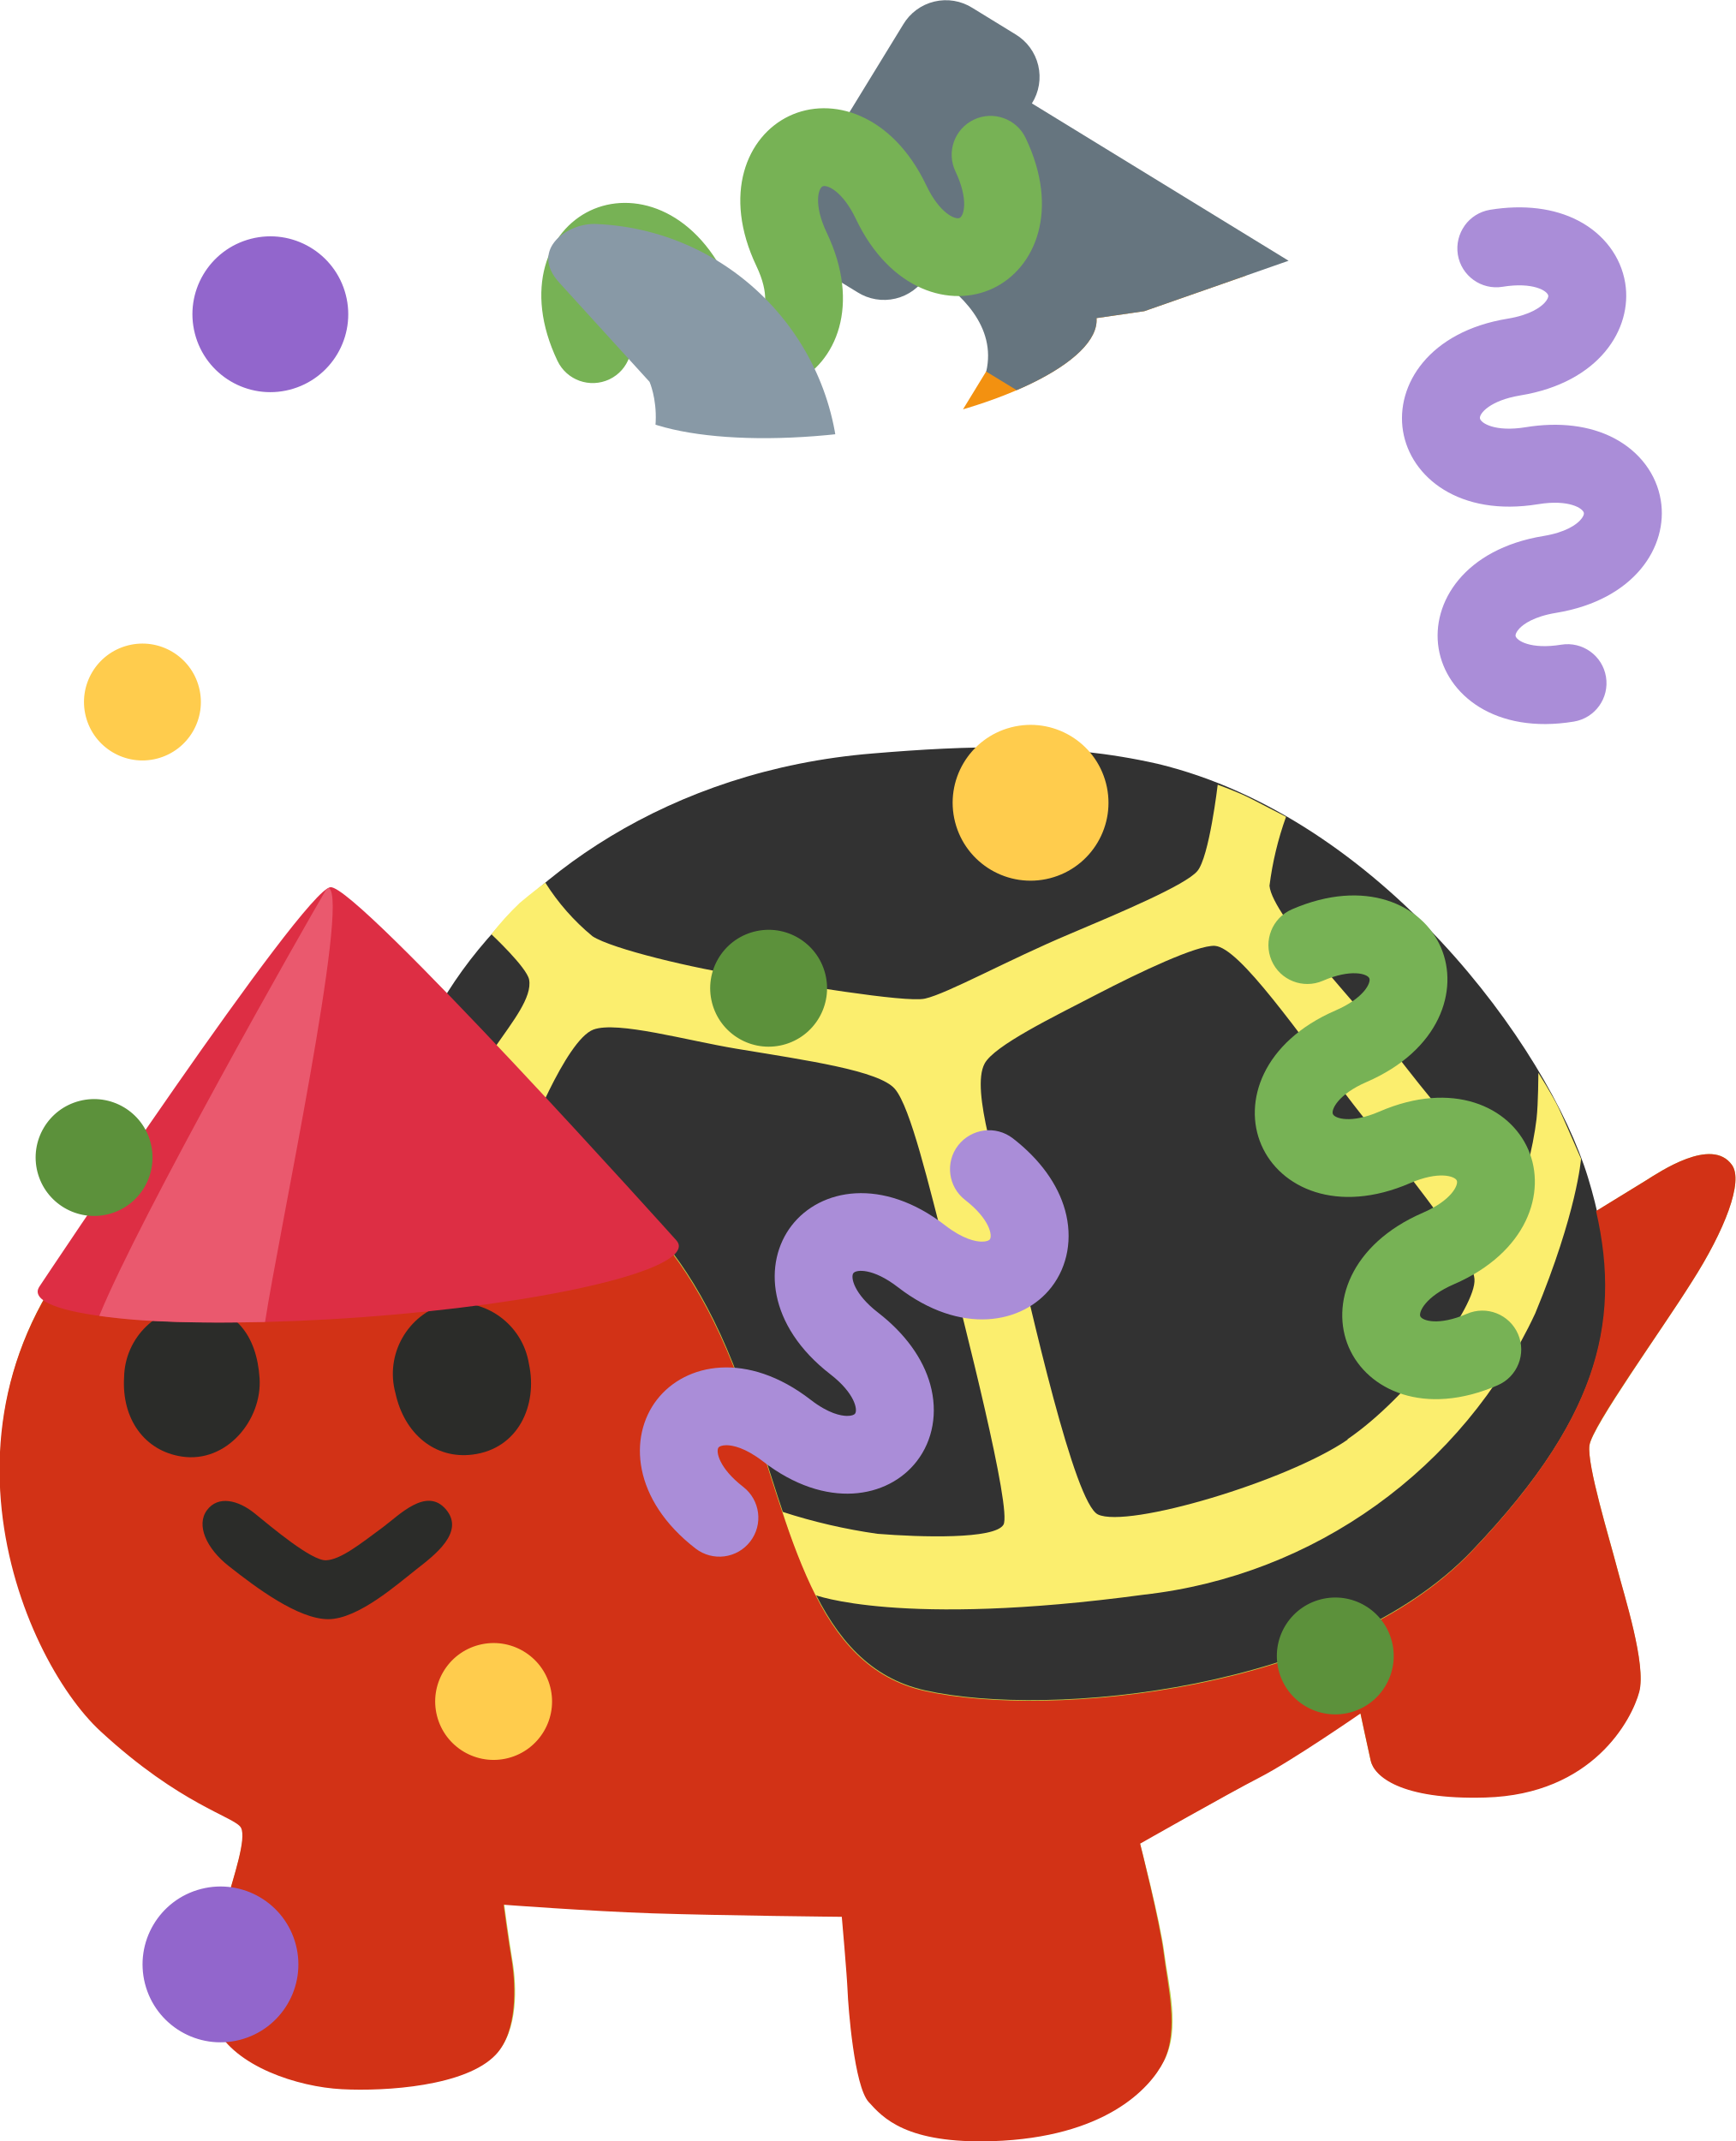
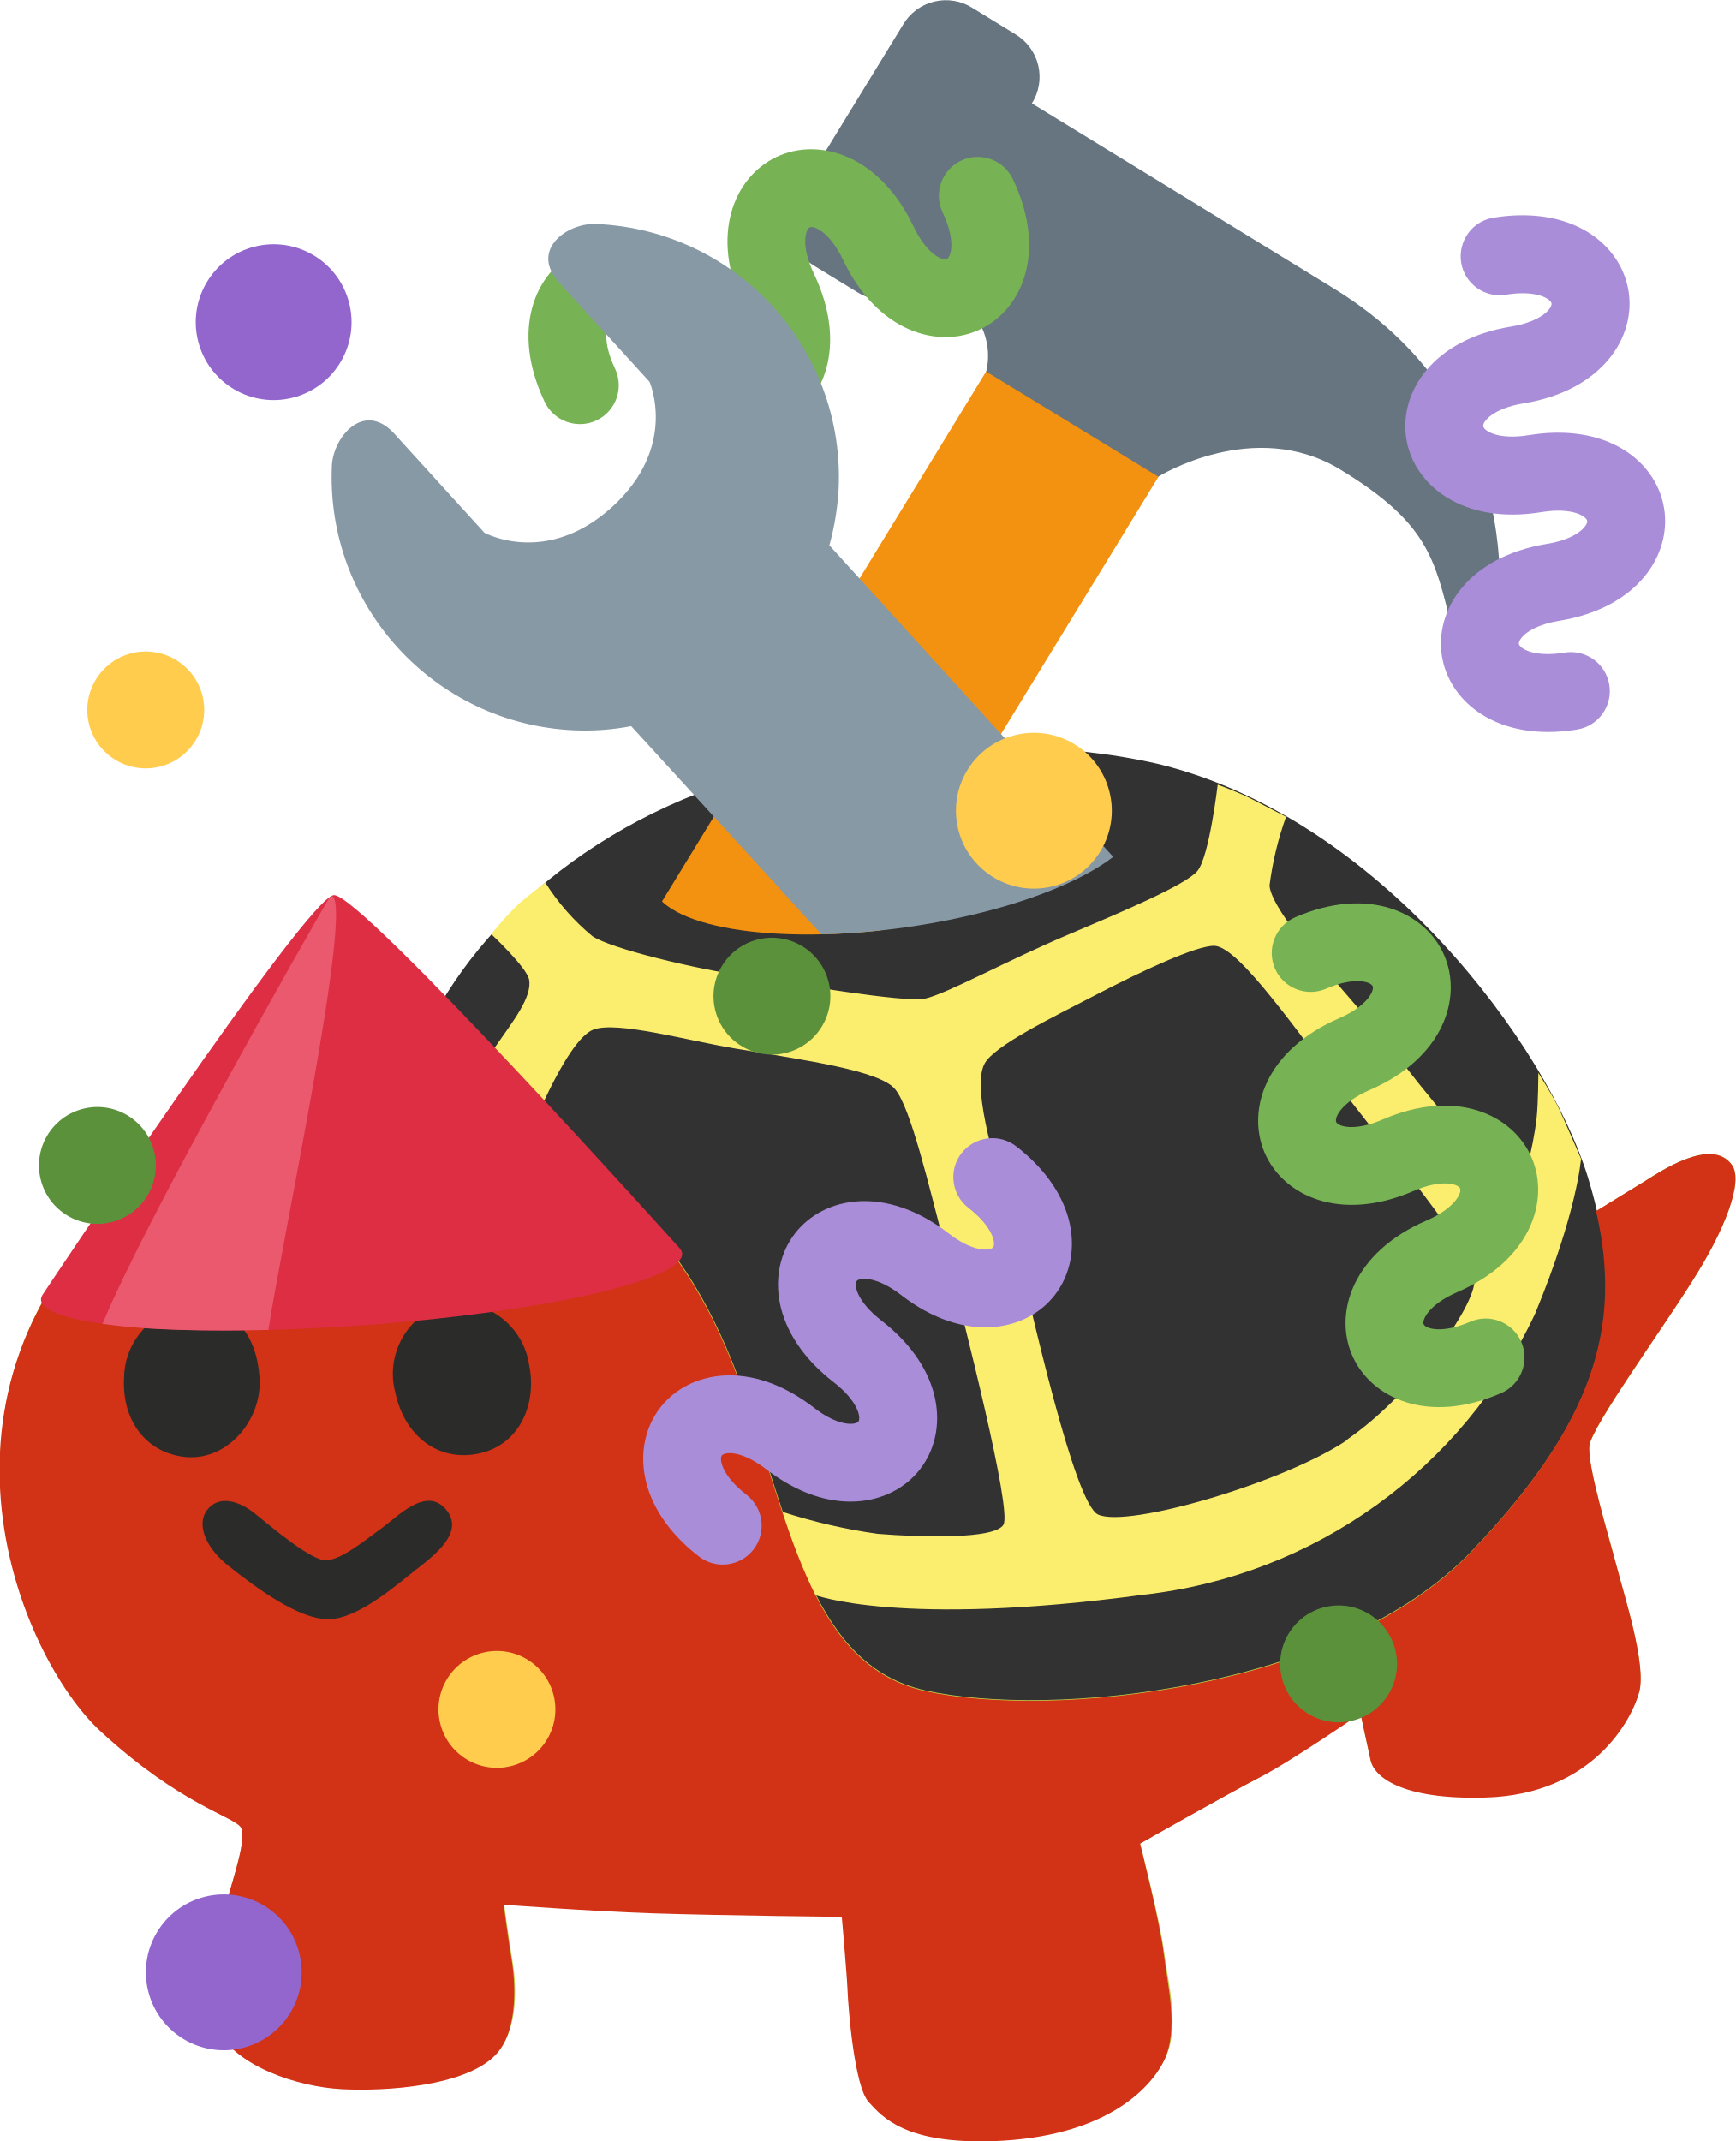
- <svg xmlns="http://www.w3.org/2000/svg" width="37mm" height="45.65mm" viewBox="0 0 104.89 129.41" version="1.1" id="svg90529">
-   <defs id="defs90497">
-     <style id="style90492">
+ <svg xmlns="http://www.w3.org/2000/svg" width="37mm" height="45.65mm" viewBox="0 0 104.89 129.41" version="1.1" id="svg39">
+   <defs id="defs7">
+     <style id="style2">
      .cls-1 {
        fill: none;
      }

      .cls-2 {
        fill: #bdcf49;
      }

      .cls-3 {
        fill: #323232;
      }

      .cls-4 {
        fill: #fbee6e;
      }

      .cls-5 {
        fill: #d23216;
      }

      .cls-6 {
        fill: #2b2c29;
      }

      .cls-7 {
        clip-path: url(#clip-path);
      }

      .cls-8 {
        fill: #f39110;
      }

      .cls-9 {
        fill: #66757f;
      }

      .cls-10 {
        fill: #8899a6;
      }
    </style>
    <clipPath id="clip-path" transform="translate(-3.09 -29.46)">
-       <path class="cls-1" d="m 60.366,-30.002 -63,48 39.55,35.34 2.94,-0.42 c 0.53,2.58 7.37,3.73 15.42,2.58 8.05,-1.15 14.29,-4.19 14.09,-6.81 l 2.89,-0.42 29.89,-10.45 10.34,-37.4 z" id="path90494" />
+       <path class="cls-1" d="M63,0,0,48,39.55,83.34l2.94-.42c.53,2.58,7.37,3.73,15.42,2.58S72.2,81.31,72,78.69l2.89-.42,29.89-10.45,10.34-37.4Z" id="path4" />
    </clipPath>
  </defs>
  <g id="Layer_2" data-name="Layer 2">
    <g id="grid">
      <g id="mh_copy" data-name="mh copy">
        <g id="mechs">
-           <g id="g90523">
-             <path class="cls-2" d="M98.28,103.46l4.28-2.64c.85-.53,4-2.66,5.21-.95.72,1-.46,4-2.43,7.08-1.79,2.85-6,8.74-6.18,9.87s1.21,5.61,1.65,7.34,1.79,5.89,1.35,7.53-2.8,6.2-9.3,6.38c-5.17.15-6.73-1.31-6.93-2.22-.15-.66-.62-2.86-.62-2.86s-4.14,2.8-6.1,3.87-7.22,4-7.22,4,1.23,4.71,1.47,6.62,1,4.62,0,6.5c-.85,1.7-3.6,4.6-10.32,4.83-5.26.17-6.65-1.41-7.52-2.37s-1.23-5.7-1.27-6.7-.35-4.49-.35-4.49-7.13-.07-11.44-.21c-3.89-.13-9-.52-9-.52s.27,2.06.52,3.55c.22,1.32.37,4.11-1,5.52-1.8,1.9-6.63,2.23-9.3,2.08s-6.44-1.37-7.62-3.74.12-5.6.62-7.45c.45-1.62,1.26-4,.9-4.62s-3.65-1.35-8.49-5.83-11.6-20.44,1.62-32.27,38.91-.58,40.28.2S98.28,103.46,98.28,103.46Z" transform="translate(-3.09 -29.46)" id="path90499" />
-             <path class="cls-3" d="M55.86,75c-12.34,1-21.36,7.54-25.7,14.41a56.86,56.86,0,0,0-3.85,7,20.71,20.71,0,0,1,8.21,1.85c4.53,2.2,9.78,4.55,13.6,15.57,2.89,8.33,4.19,16.3,10.88,17.8,7.58,1.7,25,0,33.07-8.45s9.42-14.64,7-22.55-12.58-21.76-26-25C67.22,74.3,61.47,74.53,55.86,75Z" transform="translate(-3.09 -29.46)" id="path90501" />
-             <path class="cls-4" d="M97.32,96.48c-.41-.86-1.25-2.17-1.25-2.17s0,1.82-.11,2.79c-.18,1.57-.91,4.85-1.43,4.39a105.52,105.52,0,0,1-7.44-8.79C85.48,90.52,80,84.89,79.82,83a19.52,19.52,0,0,1,1-4.17l-2.13-1.1c-.8-.41-2-.84-2-.84s-.51,4.37-1.23,5.22-4.63,2.5-7.73,3.81C64,87.49,60.37,89.51,59,89.82c-1.2.27-8.12-.93-10.72-1.33C45,88,40.06,86.81,38.9,86.05a13.6,13.6,0,0,1-2.85-3.24s-.77.57-1.54,1.22a16.79,16.79,0,0,0-1.72,1.9s2.14,2,2.28,2.74c.2,1.06-1,2.55-2,4-.61.85-2.27,4.4-2.27,4.4a6.8,6.8,0,0,1,1.93.48c1.11.47,2.15,1,2.15,1s2.39-6.23,4.08-6.86c1.45-.53,5.63.66,8.65,1.16,4.28.71,8.62,1.32,9.57,2.43s2.06,5.86,3.09,9.82c1.11,4.35,4,15.63,3.47,16.52s-5,.76-7.61.55a34,34,0,0,1-5.75-1.33s.59,1.85.78,2.34c.28.71,1.14,2.67,1.14,2.67s5.12,2,19.92,0a29.77,29.77,0,0,0,23.66-17c2.54-6.13,2.77-9.35,2.77-9.35S97.72,97.35,97.32,96.48Zm-12.78,20C80.87,119,71.25,121.86,69.45,121c-1.43-.7-4-12.23-5.2-17.37-.77-3.29-2.51-8.27-1.65-9.88.58-1.09,4.15-2.82,6.77-4.18s6.08-3,7.15-2.94c1.51.11,5,5.24,8.39,9.61s7.17,8.91,7.3,10.53S88.32,113.86,84.54,116.45Z" transform="translate(-3.09 -29.46)" id="path90503" />
-             <path class="cls-5" d="M102.56,100.82l-3,1.84c1.61,7-.16,12.83-7.51,20.56-8,8.45-25.49,10.15-33.07,8.45-6.69-1.5-8-9.47-10.88-17.8-3.82-11-9.07-13.37-13.6-15.57a20.71,20.71,0,0,0-8.21-1.85v0c-5.63.14-11.21,1.55-15.51,5.38-13.22,11.83-6.47,27.79-1.62,32.27s8.13,5.18,8.49,5.83-.45,3-.9,4.62c-.5,1.85-1.8,5.08-.62,7.45s4.95,3.6,7.62,3.74,7.5-.18,9.3-2.08c1.34-1.41,1.19-4.2,1-5.52-.25-1.49-.52-3.55-.52-3.55s5.16.39,9,.52c4.31.14,11.44.21,11.44.21s.31,3.5.35,4.49.4,5.74,1.27,6.7,2.26,2.54,7.52,2.37c6.72-.23,9.47-3.13,10.32-4.83.93-1.88.23-4.6,0-6.5S72,140.9,72,140.9s5.27-3,7.22-4,6.1-3.87,6.1-3.87.47,2.2.62,2.86c.2.91,1.76,2.37,6.93,2.22,6.5-.18,8.86-4.73,9.3-6.38s-.9-5.8-1.35-7.53S99,118,99.16,116.82s4.39-7,6.18-9.87c2-3.12,3.15-6.08,2.43-7.08C106.54,98.16,103.41,100.29,102.56,100.82Z" transform="translate(-3.09 -29.46)" id="path90505" />
-             <path class="cls-6" d="M35.06,111.9c.54,2.49-.64,5.13-3.4,5.48-2.26.29-4.13-1.23-4.67-3.72a4.41,4.41,0,0,1,3.05-5.4A4.39,4.39,0,0,1,35.06,111.9Z" transform="translate(-3.09 -29.46)" id="path90507" />
-             <path class="cls-6" d="M18.78,112.77c.16,2.52-2,5.14-4.7,4.73-2.26-.34-3.64-2.28-3.49-4.79A4.39,4.39,0,0,1,15,108.4C17.28,108.53,18.61,110.15,18.78,112.77Z" transform="translate(-3.09 -29.46)" id="path90509" />
-             <path class="cls-6" d="M26.21,121.79c1-.74,2.65-2.48,3.83-1.1s-.71,2.79-1.8,3.64-3.5,3-5.31,3-4.34-1.89-6-3.2c-1.37-1.07-2-2.49-1.33-3.39s1.88-.62,2.89.2,3.42,2.86,4.3,2.83S24.87,122.78,26.21,121.79Z" transform="translate(-3.09 -29.46)" id="path90511" />
-             <g class="cls-7" clip-path="url(#clip-path)" id="g90521">
-               <g id="g90517">
-                 <path class="cls-8" d="M30.31,104.86a6.31,6.31,0,0,0,1.83,8.69,6.3,6.3,0,0,0,8.57-2.33l37-60.46A6.1,6.1,0,1,0,67.29,44.4Z" transform="translate(-3.09 -29.46)" id="path90513" />
-                 <path class="cls-9" d="M93.39,68.86s3.26-14.07-9.74-22L65.46,35.71a3,3,0,0,0-1-4.18l-2.59-1.59a3,3,0,0,0-4.19,1L51.31,41.34a3,3,0,0,0,1,4.19l2.6,1.59a3,3,0,0,0,4.19-1l.12-.2c1.94,1.23,4.11,3.27,3.48,6l10.4,6.35s5.78-3.61,11-.43,5.7,5.28,6.71,9.46S93.39,68.86,93.39,68.86Z" transform="translate(-3.09 -29.46)" id="path90515" />
-                 <path fill="#77b255" d="m 89.14,-14.568 c 0.929,4.737 -1.395,7.762 -4.168,8.301 -2.77,0.539 -6.064,-1.389 -6.989,-6.123 -0.359,-1.848 -1.179,-2.461 -1.459,-2.411 -0.286,0.057 -0.814,0.938 -0.454,2.781 0.927,4.735 -1.4,7.76 -4.172,8.299 -2.773,0.544 -6.062,-1.388 -6.986,-6.125 -0.362,-1.846 -1.183,-2.462 -1.464,-2.404 -0.279,0.055 -0.811,0.933 -0.452,2.779 0.248,1.272 -0.581,2.513 -1.856,2.761 -1.279,0.245 -2.513,-0.586 -2.763,-1.863 -0.924,-4.732 1.395,-7.76 4.173,-8.303 2.77,-0.539 6.059,1.391 6.988,6.128 0.359,1.848 1.179,2.461 1.46,2.404 0.281,-0.053 0.813,-0.931 0.454,-2.774 -0.926,-4.739 1.395,-7.762 4.173,-8.303 2.768,-0.542 6.057,1.388 6.986,6.127 0.357,1.844 1.184,2.457 1.46,2.404 0.283,-0.057 0.813,-0.933 0.456,-2.779 -0.252,-1.277 0.581,-2.511 1.856,-2.761 1.275,-0.248 2.513,0.586 2.758,1.863 z" id="path9165" style="stroke-width:2.355" transform="matrix(0.968483,-0.2488778,0.2488778,0.968483,-20.70927,44.6422)" />
+           <g id="g33">
+             <path class="cls-2" d="M98.28,103.46l4.28-2.64c.85-.53,4-2.66,5.21-.95.72,1-.46,4-2.43,7.08-1.79,2.85-6,8.74-6.18,9.87s1.21,5.61,1.65,7.34,1.79,5.89,1.35,7.53-2.8,6.2-9.3,6.38c-5.17.15-6.73-1.31-6.93-2.22-.15-.66-.62-2.86-.62-2.86s-4.14,2.8-6.1,3.87-7.22,4-7.22,4,1.23,4.71,1.47,6.62,1,4.62,0,6.5c-.85,1.7-3.6,4.6-10.32,4.83-5.26.17-6.65-1.41-7.52-2.37s-1.23-5.7-1.27-6.7-.35-4.49-.35-4.49-7.13-.07-11.44-.21c-3.89-.13-9-.52-9-.52s.27,2.06.52,3.55c.22,1.32.37,4.11-1,5.52-1.8,1.9-6.63,2.23-9.3,2.08s-6.44-1.37-7.62-3.74.12-5.6.62-7.45c.45-1.62,1.26-4,.9-4.62s-3.65-1.35-8.49-5.83-11.6-20.44,1.62-32.27,38.91-.58,40.28.2S98.28,103.46,98.28,103.46Z" transform="translate(-3.09 -29.46)" id="path9" />
+             <path class="cls-3" d="M55.86,75c-12.34,1-21.36,7.54-25.7,14.41a56.86,56.86,0,0,0-3.85,7,20.71,20.71,0,0,1,8.21,1.85c4.53,2.2,9.78,4.55,13.6,15.57,2.89,8.33,4.19,16.3,10.88,17.8,7.58,1.7,25,0,33.07-8.45s9.42-14.64,7-22.55-12.58-21.76-26-25C67.22,74.3,61.47,74.53,55.86,75Z" transform="translate(-3.09 -29.46)" id="path11" />
+             <path class="cls-4" d="M97.32,96.48c-.41-.86-1.25-2.17-1.25-2.17s0,1.82-.11,2.79c-.18,1.57-.91,4.85-1.43,4.39a105.52,105.52,0,0,1-7.44-8.79C85.48,90.52,80,84.89,79.82,83a19.52,19.52,0,0,1,1-4.17l-2.13-1.1c-.8-.41-2-.84-2-.84s-.51,4.37-1.23,5.22-4.63,2.5-7.73,3.81C64,87.49,60.37,89.51,59,89.82c-1.2.27-8.12-.93-10.72-1.33C45,88,40.06,86.81,38.9,86.05a13.6,13.6,0,0,1-2.85-3.24s-.77.57-1.54,1.22a16.79,16.79,0,0,0-1.72,1.9s2.14,2,2.28,2.74c.2,1.06-1,2.55-2,4-.61.85-2.27,4.4-2.27,4.4a6.8,6.8,0,0,1,1.93.48c1.11.47,2.15,1,2.15,1s2.39-6.23,4.08-6.86c1.45-.53,5.63.66,8.65,1.16,4.28.71,8.62,1.32,9.57,2.43s2.06,5.86,3.09,9.82c1.11,4.35,4,15.63,3.47,16.52s-5,.76-7.61.55a34,34,0,0,1-5.75-1.33s.59,1.85.78,2.34c.28.71,1.14,2.67,1.14,2.67s5.12,2,19.92,0a29.77,29.77,0,0,0,23.66-17c2.54-6.13,2.77-9.35,2.77-9.35S97.72,97.35,97.32,96.48Zm-12.78,20C80.87,119,71.25,121.86,69.45,121c-1.43-.7-4-12.23-5.2-17.37-.77-3.29-2.51-8.27-1.65-9.88.58-1.09,4.15-2.82,6.77-4.18s6.08-3,7.15-2.94c1.51.11,5,5.24,8.39,9.61s7.17,8.91,7.3,10.53S88.32,113.86,84.54,116.45Z" transform="translate(-3.09 -29.46)" id="path13" />
+             <path class="cls-5" d="M102.56,100.82l-3,1.84c1.61,7-.16,12.83-7.51,20.56-8,8.45-25.49,10.15-33.07,8.45-6.69-1.5-8-9.47-10.88-17.8-3.82-11-9.07-13.37-13.6-15.57a20.71,20.71,0,0,0-8.21-1.85v0c-5.63.14-11.21,1.55-15.51,5.38-13.22,11.83-6.47,27.79-1.62,32.27s8.13,5.18,8.49,5.83-.45,3-.9,4.62c-.5,1.85-1.8,5.08-.62,7.45s4.95,3.6,7.62,3.74,7.5-.18,9.3-2.08c1.34-1.41,1.19-4.2,1-5.52-.25-1.49-.52-3.55-.52-3.55s5.16.39,9,.52c4.31.14,11.44.21,11.44.21s.31,3.5.35,4.49.4,5.74,1.27,6.7,2.26,2.54,7.52,2.37c6.72-.23,9.47-3.13,10.32-4.83.93-1.88.23-4.6,0-6.5S72,140.9,72,140.9s5.27-3,7.22-4,6.1-3.87,6.1-3.87.47,2.2.62,2.86c.2.91,1.76,2.37,6.93,2.22,6.5-.18,8.86-4.73,9.3-6.38s-.9-5.8-1.35-7.53S99,118,99.16,116.82s4.39-7,6.18-9.87c2-3.12,3.15-6.08,2.43-7.08C106.54,98.16,103.41,100.29,102.56,100.82Z" transform="translate(-3.09 -29.46)" id="path15" />
+             <path class="cls-6" d="M35.06,111.9c.54,2.49-.64,5.13-3.4,5.48-2.26.29-4.13-1.23-4.67-3.72a4.41,4.41,0,0,1,3.05-5.4A4.39,4.39,0,0,1,35.06,111.9Z" transform="translate(-3.09 -29.46)" id="path17" />
+             <path class="cls-6" d="M18.78,112.77c.16,2.52-2,5.14-4.7,4.73-2.26-.34-3.64-2.28-3.49-4.79A4.39,4.39,0,0,1,15,108.4C17.28,108.53,18.61,110.15,18.78,112.77Z" transform="translate(-3.09 -29.46)" id="path19" />
+             <path class="cls-6" d="M26.21,121.79c1-.74,2.65-2.48,3.83-1.1s-.71,2.79-1.8,3.64-3.5,3-5.31,3-4.34-1.89-6-3.2c-1.37-1.07-2-2.49-1.33-3.39s1.88-.62,2.89.2,3.42,2.86,4.3,2.83S24.87,122.78,26.21,121.79Z" transform="translate(-3.09 -29.46)" id="path21" />
+             <g class="cls-7" clip-path="url(#clip-path)" id="g31">
+               <g id="g27">
+                 <path class="cls-8" d="M30.31,104.86a6.31,6.31,0,0,0,1.83,8.69,6.3,6.3,0,0,0,8.57-2.33l37-60.46A6.1,6.1,0,1,0,67.29,44.4Z" transform="translate(-3.09 -29.46)" id="path23" />
+                 <path class="cls-9" d="M93.39,68.86s3.26-14.07-9.74-22L65.46,35.71a3,3,0,0,0-1-4.18l-2.59-1.59a3,3,0,0,0-4.19,1L51.31,41.34a3,3,0,0,0,1,4.19l2.6,1.59a3,3,0,0,0,4.19-1l.12-.2c1.94,1.23,4.11,3.27,3.48,6l10.4,6.35s5.78-3.61,11-.43,5.7,5.28,6.71,9.46S93.39,68.86,93.39,68.86Z" transform="translate(-3.09 -29.46)" id="path25" />
+                 <path fill="#77b255" d="m 61.221,10.828 c 2.078,4.357 0.581,7.865 -1.97,9.077 -2.549,1.212 -6.219,0.164 -8.292,-4.191 -0.808,-1.701 -1.754,-2.09 -2.013,-1.972 -0.263,0.126 -0.555,1.111 0.252,2.807 2.076,4.355 0.576,7.863 -1.975,9.075 -2.55,1.217 -6.217,0.164 -8.29,-4.193 -0.81,-1.698 -1.759,-2.089 -2.017,-1.964 -0.256,0.123 -0.553,1.105 0.254,2.804 0.557,1.171 0.063,2.579 -1.11,3.136 -1.178,0.556 -2.58,0.058 -3.14,-1.117 -2.073,-4.353 -0.58,-7.863 1.975,-9.08 2.549,-1.212 6.215,-0.161 8.293,4.195 0.808,1.701 1.754,2.09 2.012,1.965 0.259,-0.121 0.556,-1.104 -0.251,-2.8 -2.077,-4.359 -0.581,-7.865 1.975,-9.08 2.546,-1.213 6.212,-0.163 8.291,4.196 0.805,1.697 1.758,2.085 2.012,1.965 0.26,-0.126 0.556,-1.106 -0.25,-2.805 -0.562,-1.174 -0.062,-2.576 1.11,-3.136 1.173,-0.557 2.58,-0.058 3.135,1.117 z" id="path9165" style="stroke-width:2.354" />
              </g>
-               <path class="cls-10" d="M36.89,46.54l5.46,6s1.74,3.91-2.25,7.55-7.73,1.57-7.73,1.57l-5.46-6c-1.83-2-3.68.22-3.76,1.94a15.33,15.33,0,0,0,14.62,16,14.76,14.76,0,0,0,3.47-.25L53.6,86.88l24.45,26.47a8,8,0,0,0,11.82-10.8L65.57,76,53.22,62.42A16.16,16.16,0,0,0,53.78,59,15.32,15.32,0,0,0,39.16,43C37.43,42.89,35.06,44.54,36.89,46.54Zm50.58,61.89a3.1,3.1,0,1,1-3-3.23A3.11,3.11,0,0,1,87.47,108.43Z" transform="translate(-3.09 -29.46)" id="path90519" />
+               <path class="cls-10" d="M36.89,46.54l5.46,6s1.74,3.91-2.25,7.55-7.73,1.57-7.73,1.57l-5.46-6c-1.83-2-3.68.22-3.76,1.94a15.33,15.33,0,0,0,14.62,16,14.76,14.76,0,0,0,3.47-.25L53.6,86.88l24.45,26.47a8,8,0,0,0,11.82-10.8L65.57,76,53.22,62.42A16.16,16.16,0,0,0,53.78,59,15.32,15.32,0,0,0,39.16,43C37.43,42.89,35.06,44.54,36.89,46.54Zm50.58,61.89a3.1,3.1,0,1,1-3-3.23A3.11,3.11,0,0,1,87.47,108.43Z" transform="translate(-3.09 -29.46)" id="path29" />
            </g>
          </g>
        </g>
      </g>
    </g>
  </g>
-   <g id="g8739" transform="matrix(1.252731,-0.2400843,0.2400843,1.252731,-32.07902,32.70172)">
+   <g id="g8739" transform="matrix(1.252731,-0.2400843,0.2400843,1.252731,-31.87864,33.18028)">
    <path fill="#dd2e44" d="m 50.008,43.573 c 0.011,-0.09 -0.023,-0.185 -0.081,-0.281 0,0 -11.66,-19.349 -12.932,-19.5 -1.272,-0.149 -17.096,15.976 -17.096,15.976 -0.079,0.08 -0.134,0.163 -0.144,0.255 -0.149,1.263 6.504,3.08 14.857,4.061 8.355,0.981 15.247,0.753 15.396,-0.51 z" id="path5268" style="stroke-width:1.394" />
    <path fill="#ea596e" d="m 36.91,23.816 c -0.045,0.012 -0.1,0.037 -0.163,0.075 -1.276,1.439 -11.566,13.519 -14.339,17.79 2.169,0.745 4.658,1.247 7.662,1.764 1.415,-3.989 7.721,-18.905 6.84,-19.629 z" id="path5270" style="stroke-width:1.394" />
  </g>
-   <g id="g9662" transform="matrix(0.968483,-0.2488778,0.2488778,0.968483,-20.70927,44.6422)">
+   <g id="g9662" transform="matrix(0.968483,-0.2488778,0.2488778,0.968483,-20.50888,45.12076)">
    <circle fill="#5c913b" cx="84.428" cy="78.951" r="3.532" id="circle9167" style="stroke-width:2.355" />
    <circle fill="#9266cc" cx="42.269" cy="-15.621" r="4.709" id="circle9169" style="stroke-width:2.355" />
    <circle fill="#9266cc" cx="14.523" cy="80.238" r="4.709" id="circle9171" style="stroke-width:2.355" />
    <circle fill="#5c913b" cx="19.263" cy="31.097" r="3.532" id="circle9173" style="stroke-width:2.355" />
    <circle fill="#5c913b" cx="61.3" cy="31.335" r="3.532" id="circle9175" style="stroke-width:2.355" />
    <circle fill="#ffcc4d" cx="79.425" cy="24.417" r="4.709" id="circle9177" style="stroke-width:2.355" />
    <circle fill="#ffcc4d" cx="34.47" cy="68.954" r="3.532" id="circle9179" style="stroke-width:2.355" />
    <circle fill="#ffcc4d" cx="28.947" cy="5.157" r="3.532" id="circle9181" style="stroke-width:2.355" />
    <path fill="#77b255" d="m 98.009,65.546 c -4.767,0.758 -7.707,-1.673 -8.146,-4.463 -0.439,-2.788 1.606,-6.011 6.37,-6.764 1.86,-0.293 2.502,-1.089 2.462,-1.372 -0.047,-0.288 -0.908,-0.847 -2.763,-0.554 -4.765,0.756 -7.704,-1.677 -8.143,-4.468 -0.444,-2.791 1.605,-6.008 6.372,-6.762 1.858,-0.295 2.502,-1.094 2.455,-1.377 -0.045,-0.28 -0.903,-0.844 -2.761,-0.551 -1.28,0.202 -2.491,-0.671 -2.693,-1.954 -0.199,-1.287 0.676,-2.49 1.961,-2.694 4.762,-0.754 7.705,1.673 8.148,4.468 0.439,2.788 -1.607,6.006 -6.375,6.764 -1.86,0.293 -2.502,1.089 -2.455,1.372 0.043,0.282 0.901,0.846 2.756,0.553 4.769,-0.755 7.707,1.673 8.148,4.468 0.442,2.786 -1.605,6.004 -6.374,6.761 -1.855,0.291 -2.498,1.095 -2.455,1.372 0.047,0.285 0.903,0.846 2.761,0.556 1.286,-0.206 2.489,0.671 2.693,1.954 0.202,1.283 -0.676,2.49 -1.96,2.69 z" id="path9584" style="stroke-width:2.355" />
    <path fill="#aa8dd8" d="m 113.526,-2.849 c 0.462,-0.385 1.07,-0.594 1.719,-0.538 2.045,0.184 3.779,0.863 5.003,1.964 1.296,1.165 1.951,2.75 1.809,4.352 -0.252,2.809 -3.018,5.437 -7.827,5.008 -1.871,-0.166 -2.691,0.45 -2.714,0.735 -0.028,0.285 0.671,1.038 2.542,1.206 2.045,0.184 3.779,0.863 5.003,1.964 1.296,1.165 1.956,2.75 1.809,4.352 -0.252,2.812 -3.018,5.437 -7.823,5.01 -1.363,-0.121 -2.076,0.173 -2.377,0.359 -0.24,0.153 -0.334,0.298 -0.342,0.378 -0.023,0.283 0.667,1.036 2.542,1.204 1.295,0.117 2.253,1.261 2.136,2.556 -0.115,1.295 -1.256,2.251 -2.556,2.136 -4.805,-0.427 -7.066,-3.501 -6.814,-6.315 0.252,-2.812 3.018,-5.437 7.827,-5.008 1.363,0.123 2.072,-0.172 2.372,-0.359 0.242,-0.151 0.336,-0.296 0.342,-0.376 0.028,-0.285 -0.667,-1.038 -2.542,-1.206 -4.805,-0.429 -7.066,-3.501 -6.814,-6.315 0.252,-2.812 3.018,-5.439 7.823,-5.005 1.363,0.121 2.076,-0.175 2.377,-0.362 0.24,-0.15 0.334,-0.296 0.342,-0.376 0.023,-0.285 -0.671,-1.038 -2.542,-1.206 -1.295,-0.115 -2.253,-1.261 -2.136,-2.556 0.063,-0.651 0.38,-1.213 0.842,-1.6 z" id="path9586" style="stroke-width:2.355" />
    <path fill="#aa8dd8" d="m 71.776,42.907 c 0.597,0.075 1.164,0.378 1.565,0.891 1.26,1.622 1.945,3.353 1.974,4.999 0.03,1.742 -0.682,3.302 -1.951,4.29 -2.227,1.731 -6.035,1.498 -9,-2.314 -1.154,-1.482 -2.163,-1.662 -2.388,-1.484 -0.228,0.174 -0.302,1.199 0.851,2.682 1.26,1.622 1.945,3.353 1.974,4.999 0.03,1.742 -0.679,3.306 -1.951,4.29 -2.229,1.732 -6.035,1.498 -8.998,-2.309 -0.841,-1.08 -1.542,-1.402 -1.883,-1.494 -0.275,-0.071 -0.446,-0.041 -0.51,0.008 -0.223,0.176 -0.303,1.194 0.852,2.68 0.797,1.028 0.614,2.508 -0.414,3.305 -1.026,0.799 -2.503,0.615 -3.305,-0.414 -2.963,-3.807 -2.255,-7.557 -0.024,-9.291 2.229,-1.732 6.035,-1.498 9,2.314 0.839,1.082 1.538,1.398 1.88,1.491 0.275,0.075 0.446,0.044 0.508,-0.006 0.228,-0.174 0.305,-1.195 -0.851,-2.682 -2.961,-3.808 -2.255,-7.557 -0.024,-9.291 2.229,-1.732 6.037,-1.5 8.995,2.312 0.841,1.08 1.543,1.4 1.885,1.492 0.274,0.073 0.444,0.042 0.508,-0.006 0.224,-0.178 0.302,-1.199 -0.85,-2.682 -0.799,-1.026 -0.614,-2.508 0.414,-3.305 0.52,-0.398 1.147,-0.548 1.745,-0.475 z" id="path12881" style="stroke-width:2.355" />
  </g>
</svg>
